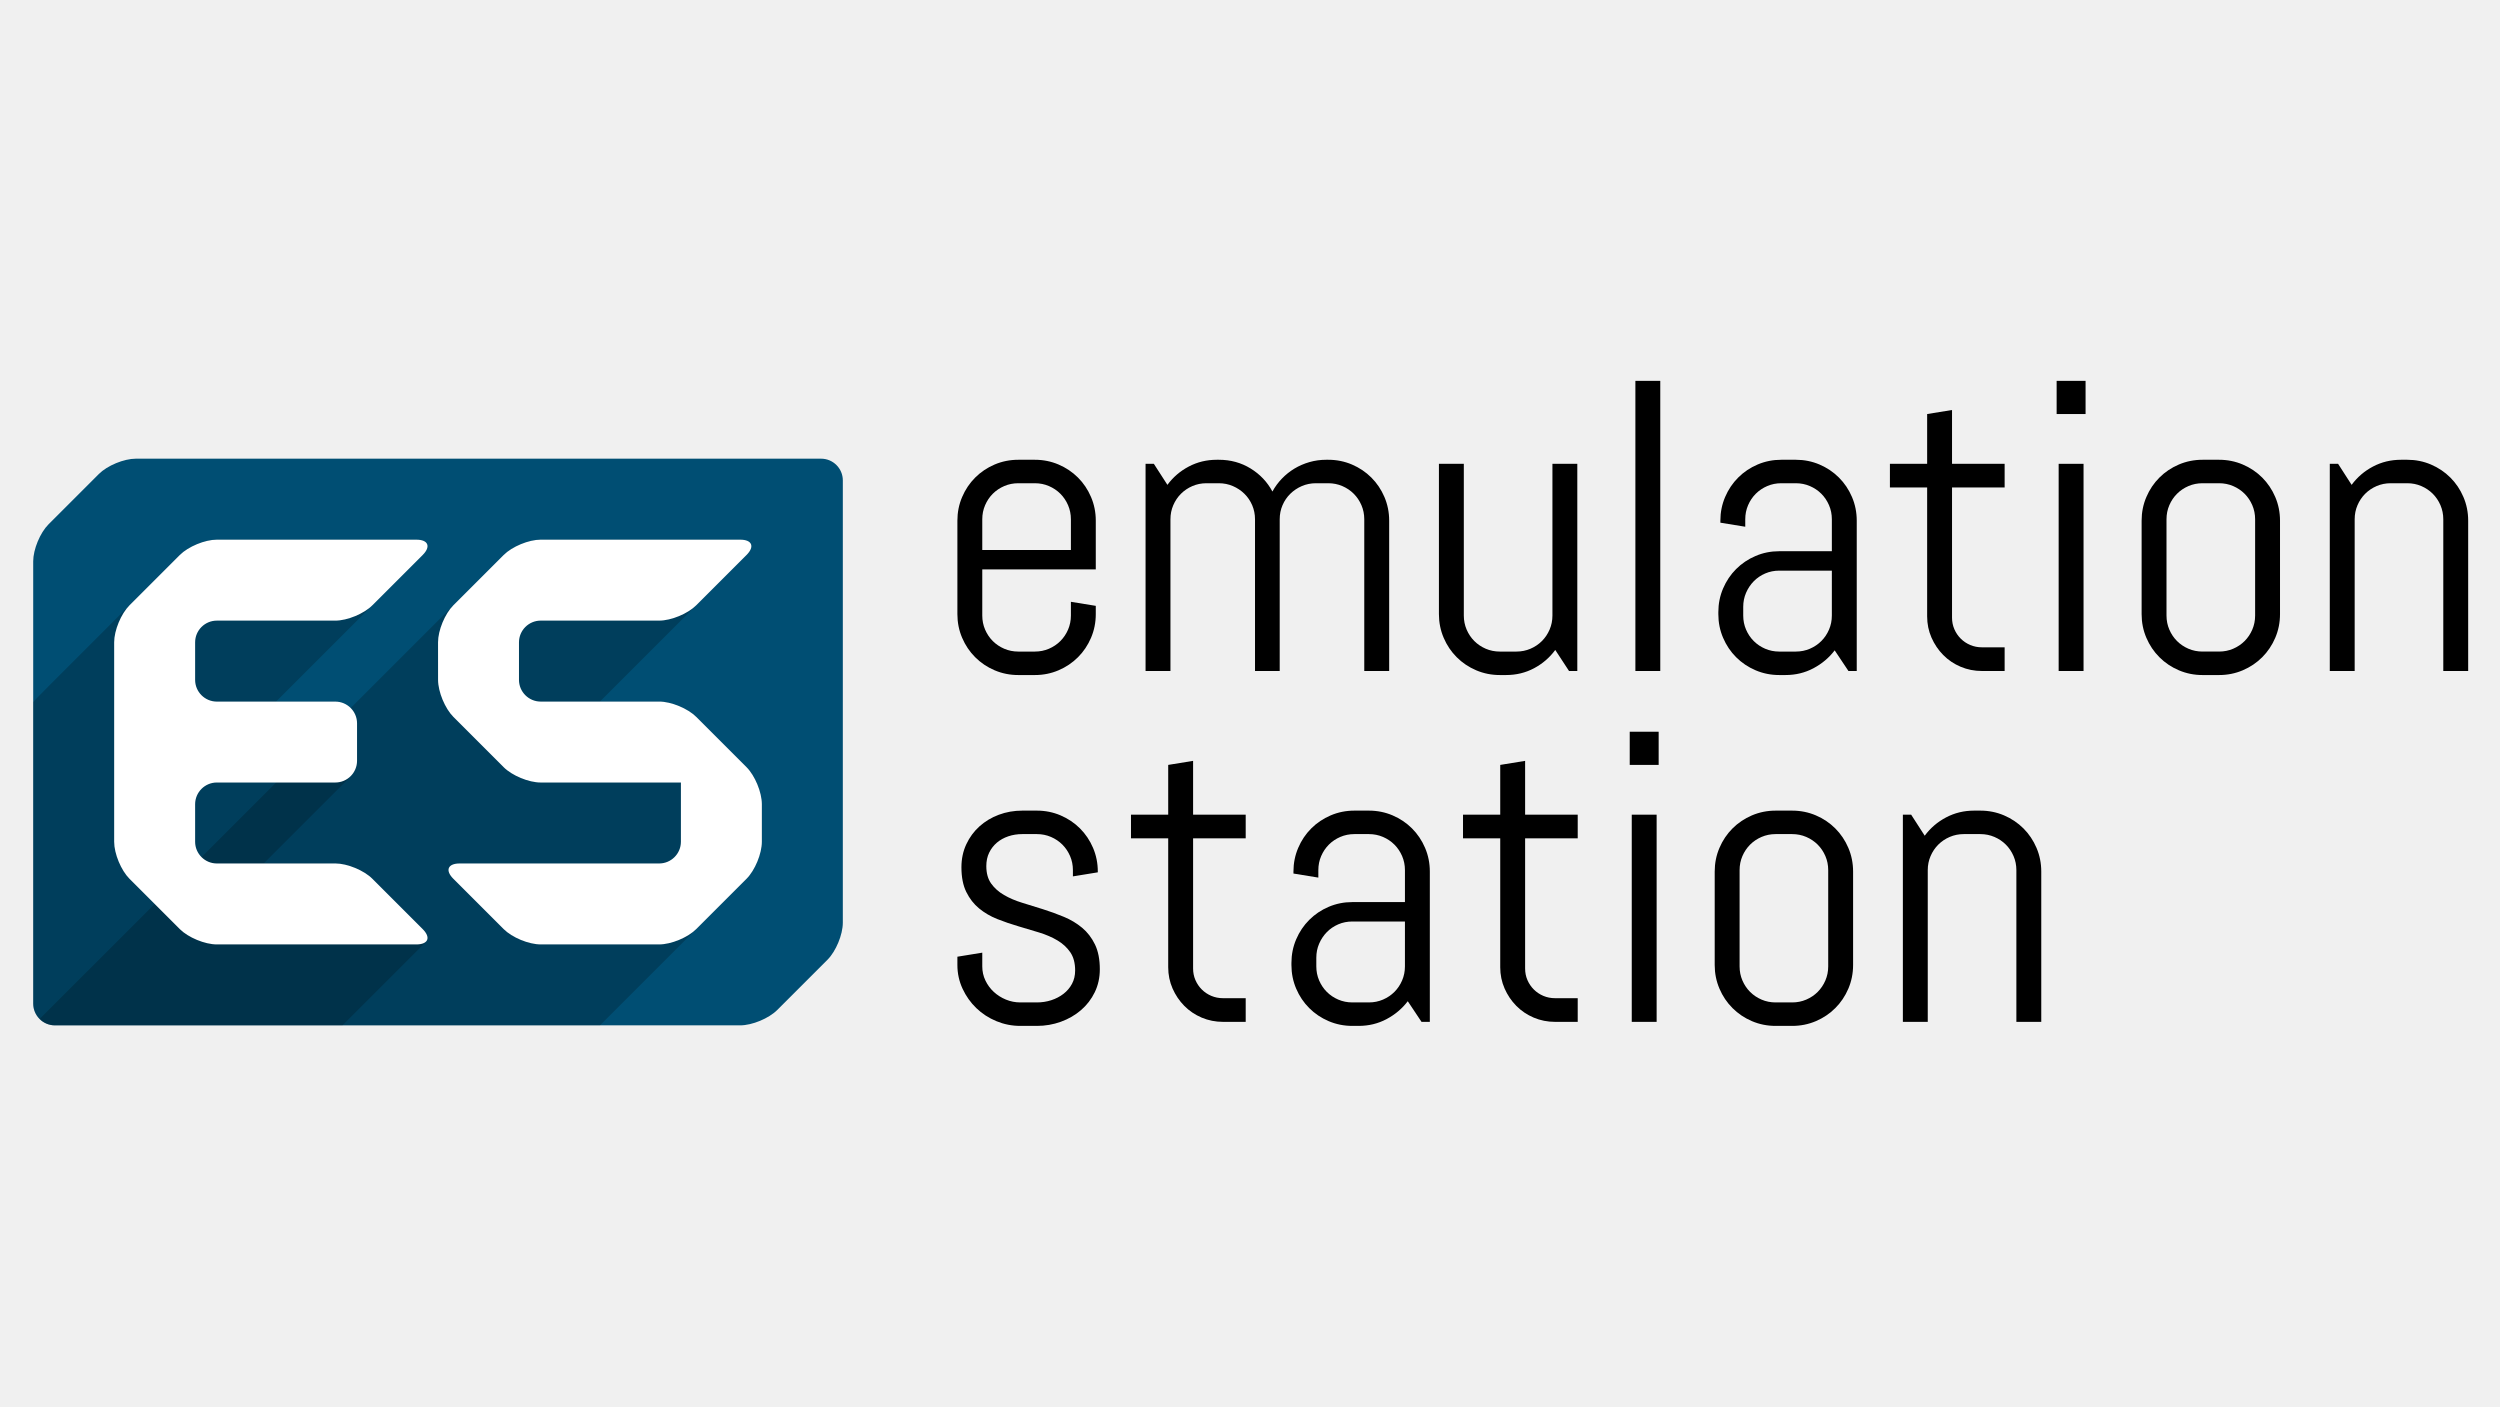
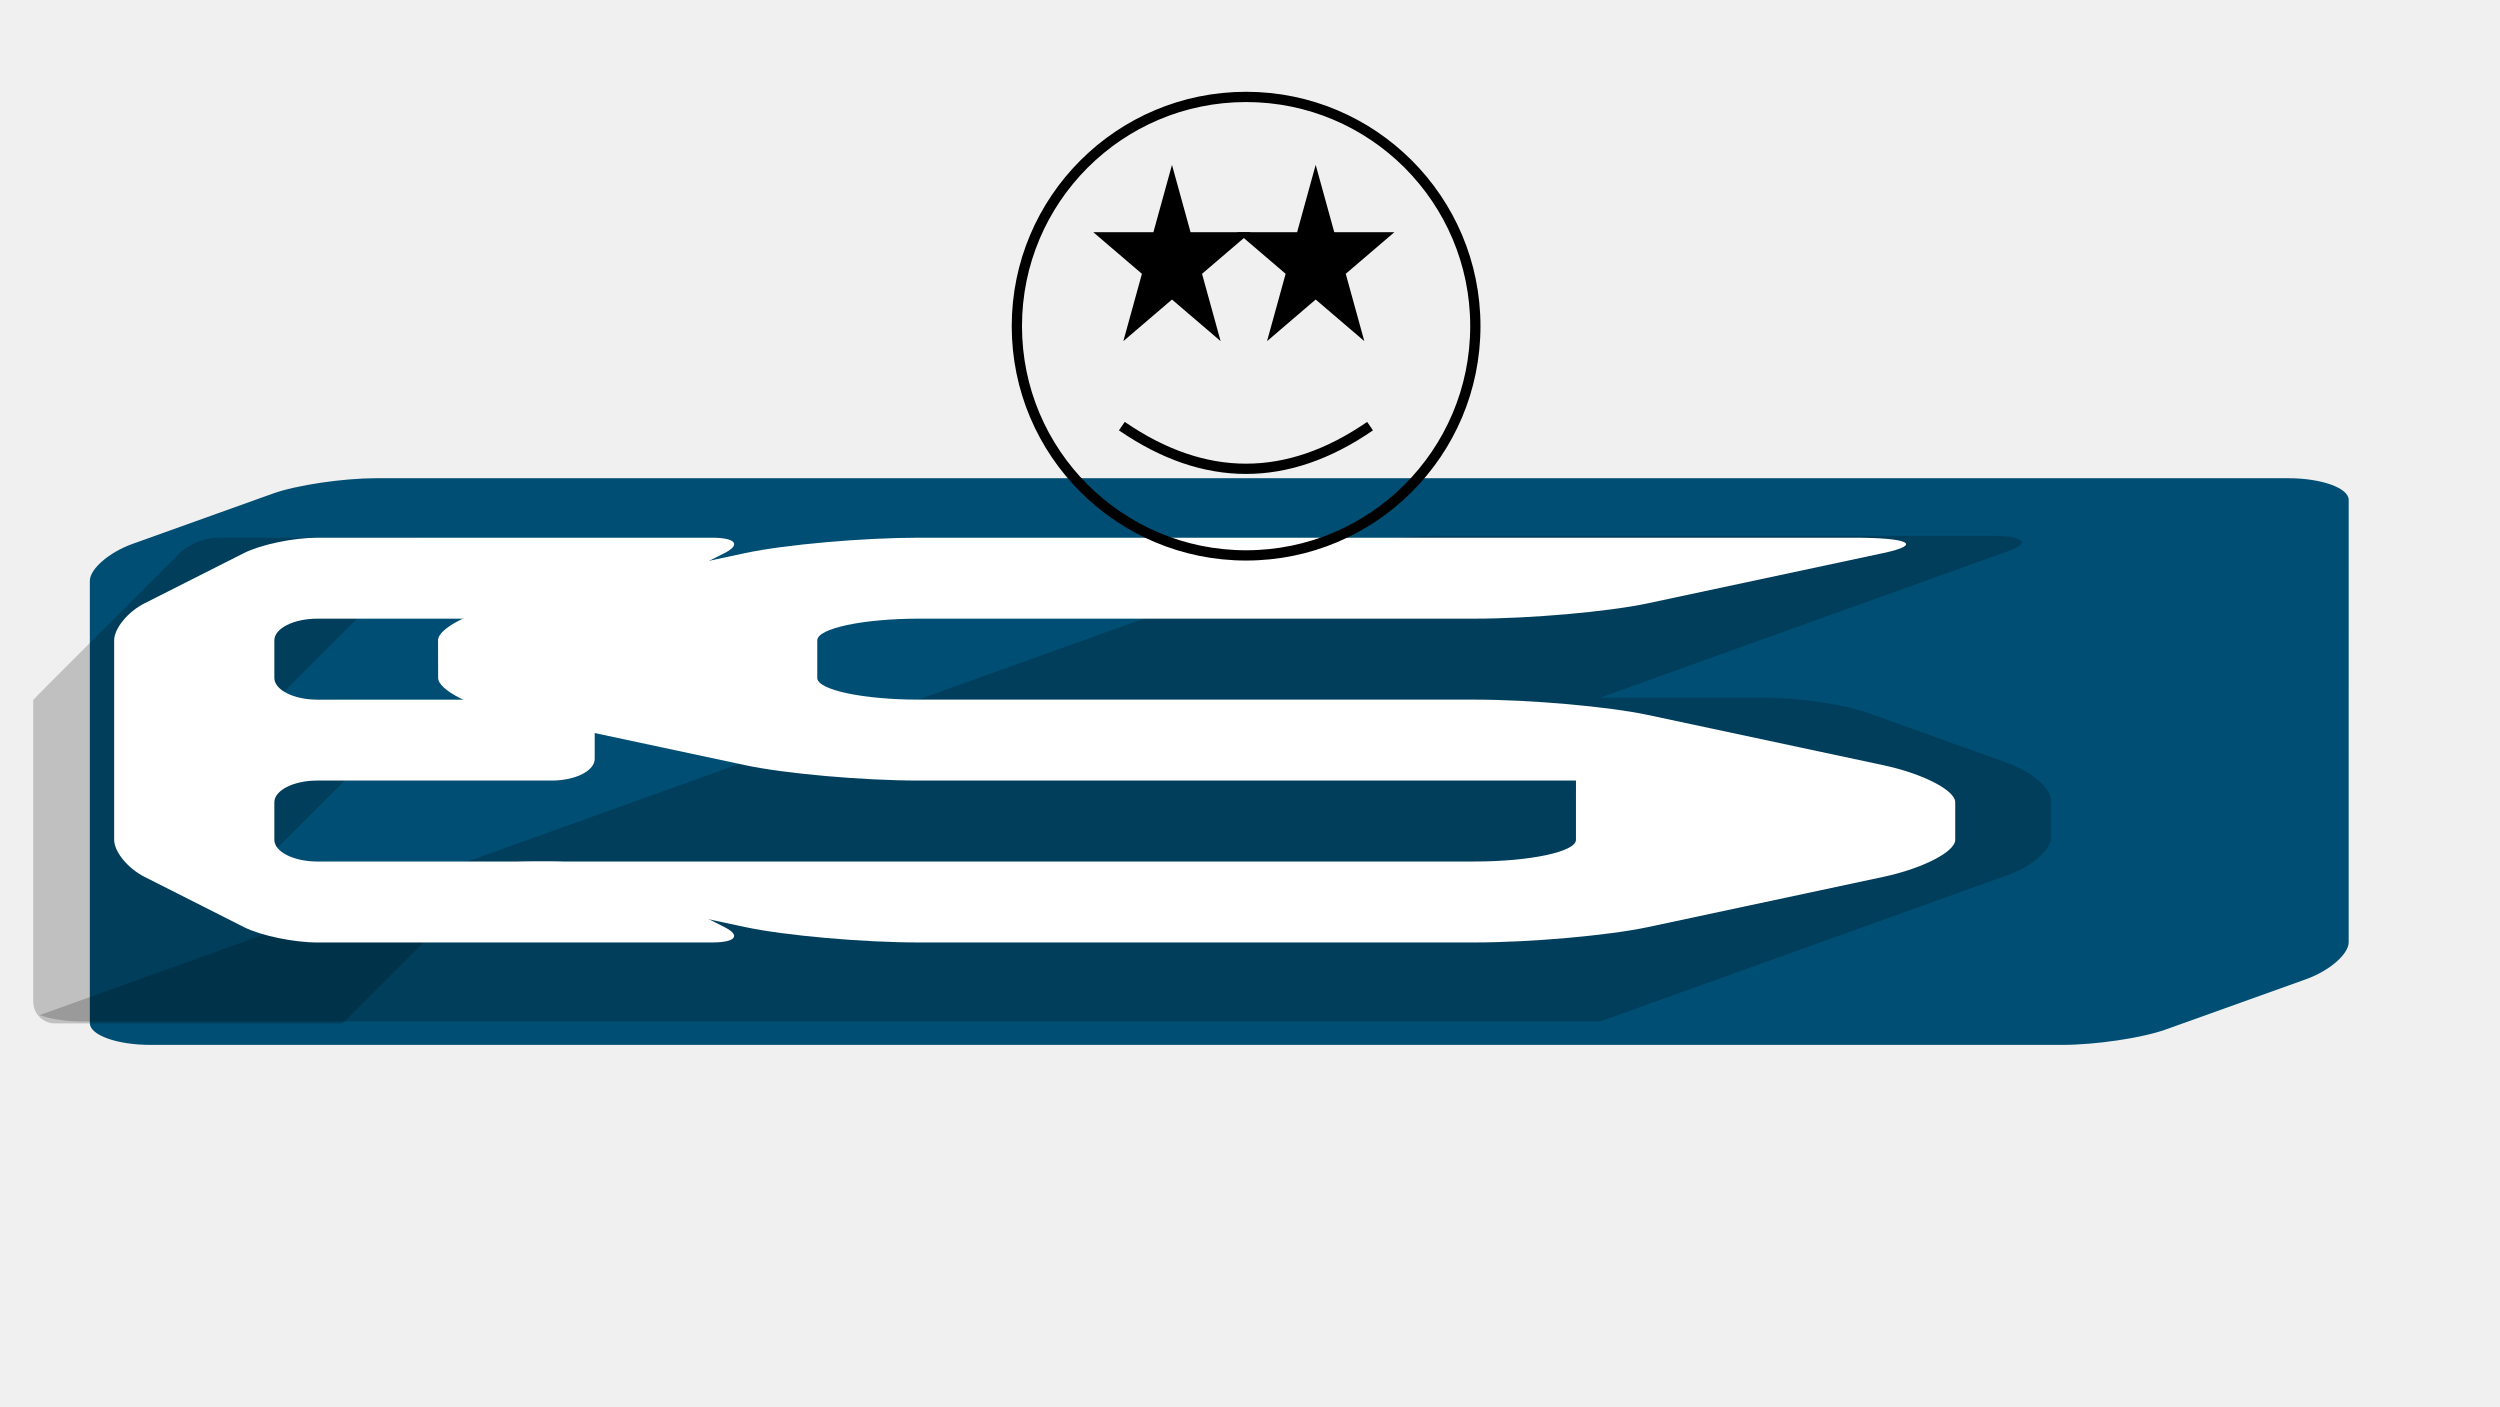
- <svg xmlns="http://www.w3.org/2000/svg" version="1.1" id="Ebene_1" x="0px" y="0px" width="1280px" height="720px" viewBox="0 0 1280 720" enable-background="new 0 0 1280 720" xml:space="preserve">
-   <path fill="#C90012" d="M431.529,442.097L431.529,442.097L431.529,442.097z" />
-   <path fill="#C90012" d="M431.529,359.216L431.529,359.216L431.529,359.216z" />
-   <path fill="#C90012" d="M431.529,276.306L431.529,276.306L431.529,276.306z" />
-   <path fill="#C90012" d="M431.529,317.753L431.529,317.753L431.529,317.753z" />
-   <path fill="#C90012" d="M431.529,483.544L431.529,483.544L431.529,483.544z" />
-   <path fill="#C90012" d="M431.529,400.642L431.529,400.642L431.529,400.642z" />
-   <path fill="#C90012" d="M431.529,234.842L431.529,234.842L431.529,234.842z" />
-   <path fill="#004E73" d="M431.529,245.951c0-6.11-4.999-11.108-11.105-11.108H69.563c-6.112,0-14.644,3.534-18.963,7.855  l-25.745,25.745C20.533,272.764,17,281.296,17,287.406v226.468c0,6.111,4.999,11.109,11.106,11.109h350.86  c6.107,0,14.643-3.535,18.963-7.854l25.741-25.736c4.32-4.317,7.854-12.853,7.854-18.965L431.529,245.951z" />
-   <path opacity="0.2" enable-background="new    " d="M382.22,392.789l-25.73-25.729c-4.319-4.318-12.854-7.854-18.963-7.852H318.28  c-6.112,0.001-11.11,0.001-11.11,0.001s3.532-3.534,7.854-7.855l67.197-67.193c4.32-4.321,2.854-7.855-3.253-7.855H276.832  c-6.111,0-14.643,3.534-18.963,7.855L25.142,516.86c-1.825,1.822-3.517,3.514-4.871,4.867c2.012,2.01,4.786,3.258,7.836,3.258  c0.005,0,0.01,0,0.016,0h99.953h167.988c6.111,0,11.122-0.012,11.133-0.023c0.015-0.016,3.559-3.562,7.88-7.88l67.144-67.132  c4.32-4.316,7.853-12.852,7.853-18.963v-19.235C390.073,405.64,386.54,397.104,382.22,392.789z" />
-   <path fill="#FFFFFF" d="M276.824,400.649c-6.108,0-14.643-3.536-18.96-7.857l-25.71-25.718c-4.321-4.321-7.857-12.855-7.865-18.966  l-0.012-19.246c-0.008-6.11,3.525-14.643,7.846-18.964l25.741-25.737c4.321-4.321,12.852-7.855,18.963-7.855h102.14  c6.107,0,7.573,3.534,3.253,7.855l-25.741,25.737c-4.321,4.321-12.852,7.855-18.963,7.855h-60.688  c-6.112,0-11.11,4.998-11.11,11.108v19.246c0,6.11,4.998,11.108,11.106,11.106l60.702-0.007c6.108-0.002,14.644,3.533,18.963,7.852  l25.73,25.729c4.32,4.315,7.853,12.851,7.853,18.963v19.235c0,6.11-3.532,14.646-7.853,18.963l-25.741,25.74  c-4.321,4.317-12.852,7.854-18.963,7.854h-60.688c-6.112,0-14.643-3.536-18.963-7.854l-25.741-25.74  c-4.32-4.316-2.858-7.854,3.253-7.854h102.14c6.112,0,11.11-4.998,11.11-11.109V411.75c0-6.112,0-11.11,0.003-11.11  c0.004,0-4.994,0-11.103,0L276.824,400.649z" />
-   <g opacity="0.2">
-     <path d="M17.008,370.877c0-6.11,0-11.238,0-11.393c0-0.155,3.532-3.818,7.854-8.138l67.185-67.186   c4.321-4.321,12.855-7.855,18.963-7.855h102.15c6.108,0,7.574,3.534,3.253,7.855l-67.197,67.182   c-4.32,4.321-7.853,7.855-7.853,7.855s4.998,0.002,11.11,0.006l19.228,0.007c6.108,0.004,10.75,4.993,10.318,11.086l-1.114,15.592   c-0.433,6.092-1.707,11.998-2.833,13.123c-1.125,1.125-5.576,5.58-9.896,9.896l-25.201,25.201c-4.32,4.316-7.885,7.885-7.922,7.918   c-0.034,0.035,4.933,0.065,11.041,0.062h17.979c6.108-0.004,14.784,3.379,19.281,7.518l26.836,24.695   c4.497,4.137,8.181,7.623,8.058,7.75c-0.126,0.126-3.766,3.762-8.087,8.083l-34.827,34.849l-147.212,0.002   c-6.107,0-11.105-4.998-11.105-11.11L17.008,370.877z" />
+ <svg xmlns="http://www.w3.org/2000/svg" xmlns:xlink="http://www.w3.org/1999/xlink" width="1280" height="720">
+   <g>
+     <path id="svg_1" d="m431.529,441.097l0,0l0,0z" fill="#C90012" />
+     <path id="svg_2" d="m431.529,358.216l0,0l0,0z" fill="#C90012" />
+     <path id="svg_3" d="m431.529,275.306l0,0l0,0z" fill="#C90012" />
+     <path id="svg_4" d="m431.529,316.753l0,0l0,0z" fill="#C90012" />
+     <path id="svg_5" d="m431.529,482.544l0,0l0,0z" fill="#C90012" />
+     <path id="svg_6" d="m431.529,399.642l0,0l0,0z" fill="#C90012" />
+     <path id="svg_7" d="m431.529,233.842l0,0l0,0z" fill="#C90012" />
+     <path id="svg_8" d="m1202.532,255.951c0,-6.11 -13.947,-11.108 -30.983,-11.108h-978.899c-17.052,0 -40.857,3.534 -52.907,7.855l-71.828,25.745c-12.058,4.321 -21.915,12.853 -21.915,18.963v226.468c0,6.111 13.947,11.109 30.986,11.109h978.896c17.038,0 40.854,-3.535 52.906,-7.854l71.817,-25.736c12.053,-4.317 21.913,-12.853 21.913,-18.965l0.014,-226.477z" fill="#004E73" />
+     <path fill="black" id="svg_9" d="m1028.202,390.789l-71.651,-25.729c-12.027,-4.318 -35.795,-7.854 -52.807,-7.852h-53.598c-17.02,0.001 -30.938,0.001 -30.938,0.001s9.836,-3.534 21.871,-7.855l187.125,-67.193c12.03,-4.321 7.948,-7.855 -9.059,-7.855h-284.421c-17.017,0 -40.777,3.534 -52.807,7.855l-648.081,232.699c-5.082,1.822 -9.794,3.514 -13.564,4.867c5.603,2.01 13.328,3.258 21.821,3.258c0.014,0 0.028,0 0.045,0h278.342h467.8c17.018,0 30.972,-0.012 31.002,-0.023c0.042,-0.016 9.911,-3.562 21.944,-7.88l186.978,-67.132c12.03,-4.316 21.868,-12.852 21.868,-18.963v-19.235c-0.003,-6.112 -9.841,-14.648 -21.871,-18.963z" opacity="0.2" />
+     <path id="svg_10" d="m470.475,399.649c-28.618,0 -68.607,-3.536 -88.834,-7.857l-120.46,-25.718c-20.245,-4.321 -36.813,-12.855 -36.85,-18.966l-0.056,-19.246c-0.037,-6.11 16.516,-14.643 36.761,-18.964l120.605,-25.737c20.245,-4.321 60.216,-7.855 88.848,-7.855h478.559c28.613,0 35.482,3.534 15.241,7.855l-120.605,25.737c-20.245,4.321 -60.216,7.855 -88.848,7.855h-284.343c-28.637,0 -52.054,4.998 -52.054,11.108v19.246c0,6.11 23.417,11.108 52.035,11.106l284.408,-0.007c28.618,-0.002 68.612,3.533 88.848,7.852l120.553,25.729c20.24,4.315 36.794,12.851 36.794,18.963v19.235c0,6.11 -16.549,14.646 -36.794,18.963l-120.605,25.74c-20.245,4.317 -60.216,7.854 -88.848,7.854h-284.343c-28.637,0 -68.607,-3.536 -88.848,-7.854l-120.605,-25.74c-20.241,-4.316 -13.391,-7.854 15.241,-7.854h478.559c28.637,0 52.054,-4.998 52.054,-11.109v-19.235c0,-6.112 0,-11.11 0.014,-11.11c0.019,0 -23.398,0 -52.021,0l-284.408,0.009z" fill="#FFFFFF" />
+     <g id="svg_11" opacity="0.2">
+       <path id="svg_12" d="m17.008,369.877c0,-6.11 0,-11.238 0,-11.393c0,-0.155 3.532,-3.818 7.854,-8.138l67.185,-67.186c4.321,-4.321 12.855,-7.855 18.963,-7.855h102.15c6.108,0 7.574,3.534 3.253,7.855l-67.197,67.182c-4.32,4.321 -7.853,7.855 -7.853,7.855s4.998,0.002 11.11,0.006l19.228,0.007c6.108,0.004 10.75,4.993 10.318,11.086l-1.114,15.592c-0.433,6.092 -1.707,11.998 -2.833,13.123c-1.125,1.125 -5.576,5.58 -9.896,9.896l-25.201,25.201c-4.32,4.316 -7.885,7.885 -7.922,7.918c-0.034,0.035 4.933,0.065 11.041,0.062h17.979c6.108,-0.004 14.784,3.379 19.281,7.518l26.836,24.695c4.497,4.137 8.181,7.623 8.058,7.75c-0.126,0.126 -3.766,3.762 -8.087,8.083l-34.827,34.849l-147.212,0.002c-6.107,0 -11.105,-4.998 -11.105,-11.11l-0.009,-142.998z" />
+     </g>
+     <path id="svg_13" d="m162.438,441.097c-12.083,0 -21.972,-4.998 -21.972,-11.109v-19.235c0,-6.112 9.889,-11.11 21.972,-11.11h120.077c12.085,0 21.974,-4.998 21.974,-11.109v-19.204c0,-6.112 -9.889,-11.11 -21.974,-11.11h-120.077c-12.083,0 -21.972,-4.998 -21.972,-11.108v-19.246c0,-6.11 9.889,-11.108 21.972,-11.108h120.077c12.085,0 28.972,-3.534 37.521,-7.854l50.945,-25.741c8.549,-4.319 5.649,-7.853 -6.436,-7.853h-202.106c-12.083,0 -28.972,3.534 -37.519,7.855l-50.921,25.735c-8.547,4.321 -15.545,12.854 -15.545,18.964v102.125c0,6.111 6.998,14.646 15.545,18.963l50.921,25.74c8.549,4.317 25.434,7.854 37.519,7.854h202.093c12.093,0 14.985,-3.536 6.436,-7.856l-50.929,-25.744c-8.547,-4.321 -25.432,-7.857 -37.521,-7.857l-120.079,0.008z" fill="#FFFFFF" />
+     <g id="svg_14">
+       <text xml:space="preserve" text-anchor="middle" font-family="serif" font-size="24" id="svg_30" y="989.4" x="1788" stroke-linecap="null" stroke-linejoin="null" stroke-width="0" fill="#000000">a</text>
+       <text xml:space="preserve" text-anchor="middle" font-family="serif" font-size="24" id="svg_31" y="987.4" x="1989" stroke-linecap="null" stroke-linejoin="null" stroke-width="0" fill="#000000">a</text>
+       <text stroke="#000000" xml:space="preserve" text-anchor="middle" font-family="serif" font-size="24" id="svg_32" y="1009.4" x="1443" stroke-linecap="null" stroke-linejoin="null" stroke-width="0" fill="#000000">sf</text>
+       <text xml:space="preserve" text-anchor="middle" font-family="serif" font-size="24" id="svg_33" y="970.4" x="1942" stroke-linecap="null" stroke-linejoin="null" stroke-width="0" stroke="#000000" fill="#000000" />
+     </g>
+     <use x="295.692" y="26.829" transform="matrix(1.75182, 0, 0, 1.75182, 0, 0)" id="svg_35" xlink:href="#svg_34" />
  </g>
-   <path fill="#FFFFFF" d="M111.01,442.097c-6.107,0-11.105-4.998-11.105-11.109v-19.235c0-6.112,4.998-11.11,11.105-11.11h60.69  c6.108,0,11.106-4.998,11.106-11.109v-19.204c0-6.112-4.998-11.11-11.106-11.11h-60.69c-6.107,0-11.105-4.998-11.105-11.108v-19.246  c0-6.11,4.998-11.108,11.105-11.108h60.69c6.108,0,14.643-3.534,18.964-7.854l25.749-25.741c4.321-4.319,2.855-7.853-3.253-7.853  H111.01c-6.107,0-14.643,3.534-18.963,7.855L66.31,309.9c-4.32,4.321-7.857,12.854-7.857,18.964v102.125  c0,6.111,3.537,14.646,7.857,18.963l25.737,25.74c4.321,4.317,12.855,7.854,18.963,7.854h102.143c6.112,0,7.574-3.536,3.253-7.856  l-25.741-25.744c-4.32-4.321-12.854-7.857-18.964-7.857L111.01,442.097z" />
-   <g>
-     <path d="M558.605,326.562c-1.623,3.8-3.85,7.115-6.682,9.943c-2.832,2.836-6.146,5.06-9.947,6.682   c-3.796,1.623-7.838,2.434-12.117,2.434h-8.496c-4.283,0-8.324-0.812-12.121-2.434c-3.8-1.623-7.115-3.846-9.942-6.682   c-2.836-2.828-5.063-6.143-6.683-9.943c-1.626-3.796-2.434-7.838-2.434-12.121v-47.858c0-4.282,0.808-8.324,2.434-12.12   c1.619-3.801,3.847-7.115,6.683-9.947c2.827-2.833,6.143-5.056,9.942-6.682c3.796-1.619,7.838-2.434,12.121-2.434h8.496   c4.279,0,8.32,0.815,12.117,2.434c3.8,1.626,7.115,3.85,9.947,6.682s5.06,6.146,6.682,9.947c1.623,3.796,2.434,7.838,2.434,12.12   v24.964h-58.114v23.618c0,2.556,0.481,4.956,1.45,7.202c0.965,2.243,2.277,4.195,3.935,5.852c1.661,1.657,3.609,2.97,5.855,3.938   c2.243,0.964,4.643,1.447,7.199,1.447h8.496c2.553,0,4.952-0.482,7.199-1.447c2.243-0.968,4.195-2.281,5.852-3.938   c1.657-1.657,2.971-3.609,3.938-5.852c0.964-2.246,1.451-4.646,1.451-7.202v-7.042l12.739,2.07v4.248   C561.038,318.724,560.228,322.765,558.605,326.562z M548.299,265.855c0-2.553-0.486-4.952-1.451-7.199   c-0.968-2.243-2.281-4.194-3.938-5.852c-1.656-1.658-3.608-2.97-5.852-3.938c-2.247-0.964-4.646-1.45-7.199-1.45h-8.496   c-2.557,0-4.956,0.486-7.199,1.45c-2.246,0.969-4.194,2.281-5.855,3.938c-1.657,1.657-2.97,3.609-3.934,5.852   c-0.969,2.247-1.451,4.646-1.451,7.199V281.6h45.375L548.299,265.855L548.299,265.855z" />
-     <path d="M698.506,343.55v-77.695c0-2.553-0.482-4.952-1.45-7.199c-0.969-2.243-2.277-4.194-3.938-5.852   c-1.652-1.657-3.608-2.97-5.852-3.938c-2.247-0.964-4.646-1.45-7.199-1.45h-6.317c-2.558,0-4.956,0.486-7.202,1.45   c-2.243,0.969-4.21,2.281-5.902,3.938c-1.695,1.657-3.023,3.609-3.991,5.852c-0.965,2.247-1.445,4.646-1.445,7.199v77.695h-12.643   v-77.695c0-2.553-0.482-4.952-1.45-7.199c-0.968-2.243-2.296-4.194-3.987-5.852c-1.691-1.657-3.658-2.97-5.905-3.938   c-2.242-0.964-4.643-1.45-7.199-1.45h-6.318c-2.557,0-4.956,0.486-7.198,1.45c-2.247,0.969-4.195,2.281-5.855,3.938   c-1.657,1.657-2.97,3.609-3.935,5.852c-0.968,2.247-1.45,4.646-1.45,7.199v77.695h-12.741V237.474h4.244l6.943,10.773   c2.899-3.938,6.54-7.061,10.93-9.376c4.382-2.312,9.166-3.471,14.344-3.471h1.037c6.009,0,11.428,1.485,16.266,4.455   c4.833,2.97,8.562,6.908,11.187,11.811c1.312-2.419,2.936-4.627,4.869-6.629c1.933-2.005,4.075-3.712,6.422-5.128   c2.35-1.416,4.906-2.522,7.669-3.318c2.76-0.792,5.626-1.19,8.596-1.19h1.037c4.279,0,8.32,0.815,12.121,2.434   c3.796,1.626,7.114,3.85,9.946,6.682c2.828,2.832,5.056,6.146,6.683,9.947c1.618,3.796,2.435,7.838,2.435,12.12v76.968h-12.747   V343.55z" />
-     <path d="M803.343,343.55l-7.046-10.773c-2.901,3.938-6.525,7.061-10.878,9.376c-4.348,2.312-9.115,3.467-14.294,3.467h-3.211   c-4.286,0-8.323-0.812-12.12-2.434c-3.801-1.623-7.114-3.846-9.946-6.682c-2.832-2.828-5.061-6.143-6.684-9.943   c-1.622-3.796-2.434-7.838-2.434-12.121v-76.966h12.744v77.691c0,2.556,0.481,4.956,1.446,7.202   c0.969,2.243,2.28,4.195,3.938,5.852c1.657,1.657,3.609,2.97,5.852,3.938c2.242,0.964,4.646,1.447,7.203,1.447h8.496   c2.549,0,4.952-0.482,7.194-1.447c2.243-0.968,4.198-2.281,5.854-3.938c1.657-1.657,2.971-3.609,3.936-5.852   c0.969-2.246,1.454-4.646,1.454-7.202v-77.691h12.736V343.55H803.343z" />
-     <path d="M837.319,343.55V195h12.74v148.55H837.319z" />
-     <path d="M946.404,343.55l-7.046-10.567c-2.9,3.8-6.525,6.854-10.881,9.17c-4.348,2.312-9.116,3.467-14.29,3.467h-3.215   c-4.282,0-8.32-0.812-12.116-2.434c-3.805-1.623-7.119-3.846-9.947-6.682c-2.836-2.828-5.062-6.143-6.682-9.943   c-1.627-3.796-2.436-7.838-2.436-12.121v-1.037c0-4.279,0.809-8.32,2.436-12.121c1.618-3.796,3.846-7.111,6.682-9.943   c2.828-2.832,6.144-5.06,9.947-6.682c3.796-1.623,7.834-2.434,12.116-2.434h26.936v-16.368c0-2.553-0.481-4.952-1.45-7.199   c-0.969-2.243-2.276-4.194-3.938-5.852c-1.653-1.657-3.609-2.97-5.853-3.938c-2.246-0.964-4.646-1.45-7.198-1.45h-7.459   c-2.558,0-4.956,0.486-7.198,1.45c-2.247,0.969-4.195,2.281-5.856,3.938c-1.652,1.657-2.97,3.609-3.934,5.852   c-0.969,2.247-1.451,4.646-1.451,7.199v3.835l-12.74-2.075v-1.033c0-4.282,0.812-8.324,2.436-12.12   c1.622-3.801,3.85-7.115,6.682-9.947c2.828-2.833,6.146-5.056,9.943-6.682c3.796-1.619,7.838-2.434,12.12-2.434h7.459   c4.278,0,8.319,0.815,12.117,2.434c3.8,1.626,7.113,3.85,9.949,6.682c2.828,2.832,5.057,6.146,6.68,9.947   c1.622,3.796,2.434,7.838,2.434,12.12v76.968H946.404L946.404,343.55z M937.907,292.167h-26.936c-2.558,0-4.956,0.486-7.199,1.451   c-2.246,0.968-4.194,2.296-5.852,3.988c-1.661,1.695-2.971,3.663-3.938,5.905c-0.969,2.247-1.451,4.646-1.451,7.203v4.451   c0,2.556,0.482,4.956,1.451,7.202c0.968,2.243,2.276,4.195,3.938,5.852c1.656,1.657,3.604,2.97,5.852,3.938   c2.243,0.964,4.643,1.447,7.199,1.447h8.496c2.553,0,4.952-0.482,7.198-1.447c2.242-0.968,4.198-2.281,5.853-3.938   c1.661-1.657,2.97-3.609,3.938-5.852c0.969-2.246,1.45-4.646,1.45-7.202L937.907,292.167L937.907,292.167z" />
-     <path d="M1014.772,343.55c-3.865,0-7.509-0.724-10.931-2.174c-3.418-1.451-6.389-3.456-8.909-6.009   c-2.52-2.557-4.524-5.526-6.009-8.91c-1.485-3.383-2.225-7.007-2.225-10.876V249.59h-19.062v-12.116h19.062v-25.485l12.74-2.07   v27.555h26.936v12.116h-26.936v66.611c0,2.143,0.398,4.129,1.194,5.955c0.788,1.833,1.879,3.437,3.261,4.818   c1.382,1.381,3.004,2.472,4.868,3.264c1.866,0.792,3.864,1.189,6.009,1.189h11.604v12.121L1014.772,343.55L1014.772,343.55z" />
-     <path d="M1052.996,211.989V195h14.815v16.989H1052.996z M1054.033,343.55V237.474h12.741V343.55H1054.033z" />
-     <path d="M1164.93,326.562c-1.623,3.8-3.852,7.115-6.679,9.943c-2.837,2.836-6.15,5.06-9.95,6.682   c-3.797,1.623-7.838,2.434-12.117,2.434h-8.496c-4.282,0-8.319-0.812-12.116-2.434c-3.805-1.623-7.119-3.846-9.946-6.682   c-2.837-2.828-5.062-6.143-6.683-9.943c-1.627-3.796-2.435-7.838-2.435-12.121v-47.858c0-4.282,0.808-8.324,2.435-12.12   c1.619-3.801,3.846-7.115,6.683-9.947c2.827-2.833,6.143-5.056,9.946-6.682c3.797-1.619,7.834-2.434,12.116-2.434h8.496   c4.279,0,8.32,0.815,12.117,2.434c3.8,1.626,7.114,3.85,9.95,6.682c2.827,2.832,5.056,6.146,6.679,9.947   c1.622,3.796,2.434,7.838,2.434,12.12v47.858C1167.363,318.724,1166.552,322.765,1164.93,326.562z M1154.622,265.855   c0-2.553-0.481-4.952-1.449-7.199c-0.97-2.243-2.277-4.194-3.938-5.852c-1.653-1.657-3.608-2.97-5.852-3.938   c-2.246-0.964-4.646-1.45-7.199-1.45h-8.496c-2.557,0-4.956,0.486-7.198,1.45c-2.247,0.969-4.194,2.281-5.852,3.938   c-1.661,1.657-2.971,3.609-3.938,5.852c-0.969,2.247-1.45,4.646-1.45,7.199v49.309c0,2.556,0.481,4.956,1.45,7.202   c0.968,2.243,2.277,4.195,3.938,5.852c1.656,1.657,3.604,2.97,5.852,3.938c2.242,0.964,4.643,1.447,7.198,1.447h8.496   c2.553,0,4.953-0.482,7.199-1.447c2.243-0.968,4.197-2.281,5.852-3.938c1.661-1.657,2.97-3.609,3.938-5.852   c0.968-2.246,1.449-4.646,1.449-7.202V265.855z" />
-     <path d="M1250.964,343.55v-77.695c0-2.553-0.486-4.952-1.451-7.199c-0.969-2.243-2.28-4.194-3.935-5.852   c-1.661-1.657-3.612-2.97-5.855-3.938c-2.242-0.964-4.646-1.45-7.198-1.45h-8.492c-2.557,0-4.96,0.486-7.203,1.45   c-2.241,0.969-4.193,2.281-5.854,3.938c-1.653,1.657-2.97,3.609-3.935,5.852c-0.969,2.247-1.45,4.646-1.45,7.199v77.695h-12.74   V237.474h4.248l6.938,10.773c2.9-3.938,6.541-7.061,10.931-9.376c4.382-2.312,9.166-3.471,14.348-3.471h3.211   c4.282,0,8.32,0.815,12.12,2.434c3.797,1.626,7.111,3.85,9.943,6.682s5.06,6.146,6.682,9.947c1.623,3.796,2.436,7.838,2.436,12.12   v76.968L1250.964,343.55L1250.964,343.55z" />
-     <path d="M563.109,496.258c0,4.278-0.865,8.198-2.587,11.757c-1.729,3.561-4.076,6.613-7.046,9.17   c-2.97,2.558-6.406,4.539-10.307,5.955c-3.903,1.416-7.995,2.12-12.277,2.12H522.4c-4.283,0-8.377-0.812-12.277-2.434   c-3.903-1.623-7.32-3.843-10.257-6.683c-2.936-2.824-5.28-6.14-7.042-9.943c-1.76-3.797-2.641-7.838-2.641-12.116v-4.248   l12.74-2.074v7.042c0,2.557,0.531,4.961,1.604,7.202c1.071,2.243,2.503,4.194,4.301,5.854c1.795,1.654,3.866,2.971,6.217,3.936   c2.346,0.965,4.799,1.447,7.354,1.447h8.492c2.557,0,5.006-0.376,7.355-1.135c2.347-0.765,4.437-1.852,6.27-3.268   c1.829-1.416,3.28-3.123,4.351-5.129c1.068-1.997,1.604-4.277,1.604-6.835c0-3.797-0.827-6.903-2.488-9.323   c-1.657-2.419-3.85-4.438-6.575-6.062c-2.729-1.623-5.836-2.964-9.322-4.034c-3.49-1.071-7.065-2.145-10.725-3.215   c-3.663-1.071-7.236-2.296-10.724-3.674c-3.486-1.387-6.594-3.2-9.323-5.442c-2.729-2.242-4.918-5.06-6.575-8.442   c-1.661-3.384-2.487-7.593-2.487-12.638c0-4.278,0.826-8.196,2.487-11.757c1.657-3.561,3.9-6.613,6.732-9.17   s6.127-4.539,9.893-5.955c3.763-1.416,7.785-2.128,12.067-2.128h7.459c4.283,0,8.324,0.819,12.121,2.435   c3.796,1.631,7.115,3.851,9.947,6.682c2.827,2.834,5.056,6.146,6.682,9.951c1.619,3.797,2.434,7.838,2.434,12.117v0.413   l-12.744,2.074v-3.215c0-2.55-0.481-4.953-1.45-7.195c-0.97-2.241-2.277-4.194-3.935-5.854c-1.657-1.653-3.608-2.971-5.854-3.936   c-2.243-0.964-4.644-1.453-7.199-1.453h-7.459c-2.553,0-4.956,0.383-7.199,1.141c-2.243,0.766-4.195,1.853-5.852,3.261   c-1.657,1.424-2.971,3.13-3.938,5.128c-0.969,2.006-1.451,4.287-1.451,6.844c0,3.658,0.831,6.645,2.488,8.955   c1.657,2.319,3.85,4.271,6.579,5.855c2.725,1.592,5.833,2.916,9.323,3.986c3.486,1.072,7.042,2.174,10.67,3.314   c3.625,1.141,7.18,2.436,10.67,3.889c3.486,1.446,6.594,3.314,9.323,5.588c2.729,2.28,4.922,5.129,6.579,8.551   C562.282,486.989,563.109,491.214,563.109,496.258z" />
-     <path d="M626.196,523.194c-3.865,0-7.509-0.729-10.926-2.174c-3.421-1.455-6.392-3.461-8.91-6.01   c-2.521-2.557-4.522-5.525-6.008-8.908c-1.485-3.385-2.229-7.013-2.229-10.877v-65.996h-19.059v-12.117h19.059v-25.479l12.74-2.073   v27.555H637.8v12.117h-26.937v66.614c0,2.144,0.398,4.126,1.194,5.955c0.792,1.829,1.879,3.437,3.261,4.813   c1.381,1.386,3.004,2.473,4.868,3.27c1.868,0.788,3.869,1.188,6.008,1.188h11.604v12.123H626.196L626.196,523.194z" />
-     <path d="M727.821,523.194l-7.042-10.57c-2.899,3.804-6.527,6.857-10.876,9.169c-4.352,2.312-9.116,3.468-14.299,3.468h-3.207   c-4.286,0-8.328-0.812-12.124-2.434c-3.801-1.623-7.114-3.844-9.943-6.684c-2.836-2.824-5.062-6.139-6.682-9.942   c-1.627-3.796-2.435-7.839-2.435-12.116v-1.041c0-4.277,0.808-8.32,2.435-12.116c1.618-3.797,3.846-7.11,6.682-9.942   c2.829-2.832,6.144-5.061,9.943-6.683c3.796-1.622,7.838-2.435,12.124-2.435h26.932v-16.372c0-2.549-0.485-4.953-1.449-7.195   c-0.97-2.241-2.281-4.194-3.936-5.854c-1.661-1.653-3.612-2.971-5.854-3.936c-2.242-0.964-4.646-1.453-7.199-1.453h-7.459   c-2.557,0-4.956,0.489-7.202,1.453c-2.243,0.965-4.194,2.281-5.852,3.936c-1.657,1.66-2.971,3.613-3.936,5.854   c-0.969,2.242-1.45,4.646-1.45,7.195v3.834l-12.744-2.074v-1.032c0-4.279,0.812-8.32,2.435-12.117   c1.623-3.805,3.85-7.117,6.683-9.95c2.832-2.832,6.146-5.052,9.946-6.683c3.796-1.615,7.838-2.435,12.12-2.435h7.459   c4.283,0,8.32,0.819,12.121,2.435c3.797,1.631,7.109,3.851,9.941,6.683c2.832,2.833,5.061,6.146,6.684,9.95   c1.623,3.797,2.434,7.838,2.434,12.117v76.971H727.821L727.821,523.194z M719.328,471.81h-26.932c-2.561,0-4.96,0.482-7.202,1.447   c-2.247,0.973-4.193,2.296-5.854,3.988c-1.657,1.699-2.971,3.666-3.936,5.908c-0.969,2.242-1.45,4.646-1.45,7.203v4.446   c0,2.558,0.481,4.96,1.45,7.202c0.965,2.243,2.277,4.194,3.936,5.855c1.661,1.652,3.607,2.97,5.854,3.935   c2.242,0.965,4.643,1.447,7.202,1.447h8.492c2.553,0,4.957-0.482,7.199-1.447c2.241-0.965,4.193-2.28,5.854-3.935   c1.653-1.661,2.966-3.612,3.936-5.855c0.964-2.242,1.449-4.646,1.449-7.202L719.328,471.81L719.328,471.81z" />
-     <path d="M796.193,523.194c-3.869,0-7.513-0.729-10.927-2.174c-3.421-1.455-6.392-3.461-8.909-6.01   c-2.526-2.557-4.523-5.525-6.009-8.908c-1.485-3.385-2.229-7.013-2.229-10.877v-65.996h-19.059v-12.117h19.059v-25.479   l12.741-2.073v27.555h26.932v12.117h-26.932v66.614c0,2.144,0.395,4.126,1.189,5.955c0.796,1.829,1.883,3.437,3.265,4.813   c1.382,1.386,3.005,2.473,4.868,3.27c1.864,0.788,3.869,1.188,6.009,1.188h11.6v12.123H796.193L796.193,523.194z" />
-     <path d="M834.419,391.632v-16.988h14.813v16.988H834.419z M835.455,523.194V417.113h12.74v106.081H835.455z" />
-     <path d="M946.351,506.201c-1.623,3.805-3.85,7.118-6.682,9.942c-2.832,2.84-6.146,5.061-9.943,6.684   c-3.801,1.622-7.838,2.434-12.12,2.434h-8.493c-4.286,0-8.327-0.812-12.124-2.434c-3.796-1.623-7.109-3.844-9.941-6.684   c-2.832-2.824-5.061-6.139-6.684-9.942c-1.623-3.796-2.435-7.839-2.435-12.116v-47.861c0-4.279,0.812-8.32,2.435-12.117   c1.623-3.805,3.852-7.117,6.684-9.95c2.831-2.832,6.146-5.052,9.941-6.683c3.797-1.615,7.838-2.435,12.124-2.435h8.493   c4.282,0,8.319,0.819,12.12,2.435c3.797,1.631,7.111,3.851,9.943,6.683c2.831,2.833,5.059,6.146,6.682,9.95   c1.623,3.797,2.434,7.838,2.434,12.117v47.861C948.783,498.363,947.974,502.405,946.351,506.201z M936.044,445.496   c0-2.549-0.485-4.953-1.45-7.195c-0.968-2.241-2.281-4.194-3.936-5.854c-1.661-1.653-3.611-2.971-5.854-3.936   c-2.242-0.964-4.646-1.453-7.198-1.453h-8.493c-2.557,0-4.96,0.489-7.202,1.453c-2.242,0.965-4.193,2.281-5.854,3.936   c-1.653,1.66-2.97,3.613-3.936,5.854c-0.968,2.242-1.449,4.646-1.449,7.195v49.31c0,2.557,0.481,4.959,1.449,7.201   c0.966,2.243,2.281,4.194,3.936,5.855c1.661,1.652,3.612,2.97,5.854,3.935c2.242,0.966,4.646,1.447,7.202,1.447h8.493   c2.553,0,4.956-0.481,7.198-1.447c2.243-0.965,4.193-2.28,5.854-3.935c1.653-1.661,2.968-3.612,3.936-5.855   c0.965-2.242,1.45-4.646,1.45-7.201V445.496z" />
-     <path d="M1032.385,523.194v-77.698c0-2.549-0.482-4.953-1.45-7.195c-0.969-2.241-2.277-4.194-3.938-5.854   c-1.652-1.653-3.608-2.971-5.852-3.936c-2.247-0.964-4.646-1.453-7.199-1.453h-8.496c-2.557,0-4.956,0.489-7.198,1.453   c-2.246,0.965-4.194,2.281-5.853,3.936c-1.661,1.66-2.97,3.613-3.938,5.854c-0.97,2.242-1.451,4.646-1.451,7.195v77.698h-12.74   V417.113h4.244l6.942,10.776c2.9-3.94,6.545-7.063,10.931-9.375c4.386-2.312,9.17-3.477,14.344-3.477h3.215   c4.278,0,8.32,0.818,12.117,2.436c3.8,1.629,7.114,3.85,9.95,6.682c2.828,2.833,5.056,6.146,6.679,9.951   c1.622,3.795,2.435,7.838,2.435,12.115v76.973H1032.385L1032.385,523.194z" />
-   </g>
+   <defs>
+     <svg id="svg_34" height="137" width="137">
+       <path id="svg_1" d="m32.187,97.717q36.316,24.941 72.546,0m-64.675,-49.256c0,-3.855 3.125,-6.981 6.981,-6.981c3.854,0 6.979,3.125 6.979,6.981c0,3.853 -3.124,6.979 -6.979,6.979c-3.855,0 -6.981,-3.125 -6.981,-6.979m42.93,0c0,-3.855 3.125,-6.981 6.98,-6.981c3.854,0 6.98,3.125 6.98,6.981c0,3.853 -3.125,6.979 -6.98,6.979c-3.854,0 -6.98,-3.125 -6.98,-6.979m-81.486,20.036l0,0c0,-37.002 29.997,-66.999 67.001,-66.999c37.003,0 67,29.997 67,66.999c0,37.004 -29.997,67.001 -67,67.001c-37.004,0 -67.001,-29.997 -67.001,-67.001zm0,0l0,0c0,-37.002 29.997,-66.999 67.001,-66.999c37.003,0 67,29.997 67,66.999c0,37.004 -29.997,67.001 -67,67.001c-37.004,0 -67.001,-29.997 -67.001,-67.001z" stroke-width="3" stroke="#000000" fill="url(#svg_4)" />
+       <path fill="#000000" stroke-width="3" d="m23.84,41.035l17.571,0l5.429,-19.679l5.429,19.679l17.571,0l-14.215,12.162l5.43,19.679l-14.215,-12.163l-14.215,12.163l5.43,-19.679l-14.215,-12.162l0,0l-0,0z" id="svg_5" />
+       <path fill="#000000" stroke-width="3" d="m65.84,41.034l17.571,0l5.429,-19.679l5.429,19.679l17.571,0l-14.215,12.162l5.43,19.679l-14.215,-12.163l-14.215,12.163l5.43,-19.679l-14.215,-12.162l0,0z" id="svg_6" />
+       <defs>
+         <linearGradient id="svg_4" x1="0.445" y1="0.949" x2="0.465" y2="0.254">
+           <stop offset="0" stop-color="#ff0000" />
+           <stop offset="1" stop-color="#ffff00" />
+         </linearGradient>
+       </defs>
+     </svg>
+   </defs>
</svg>
